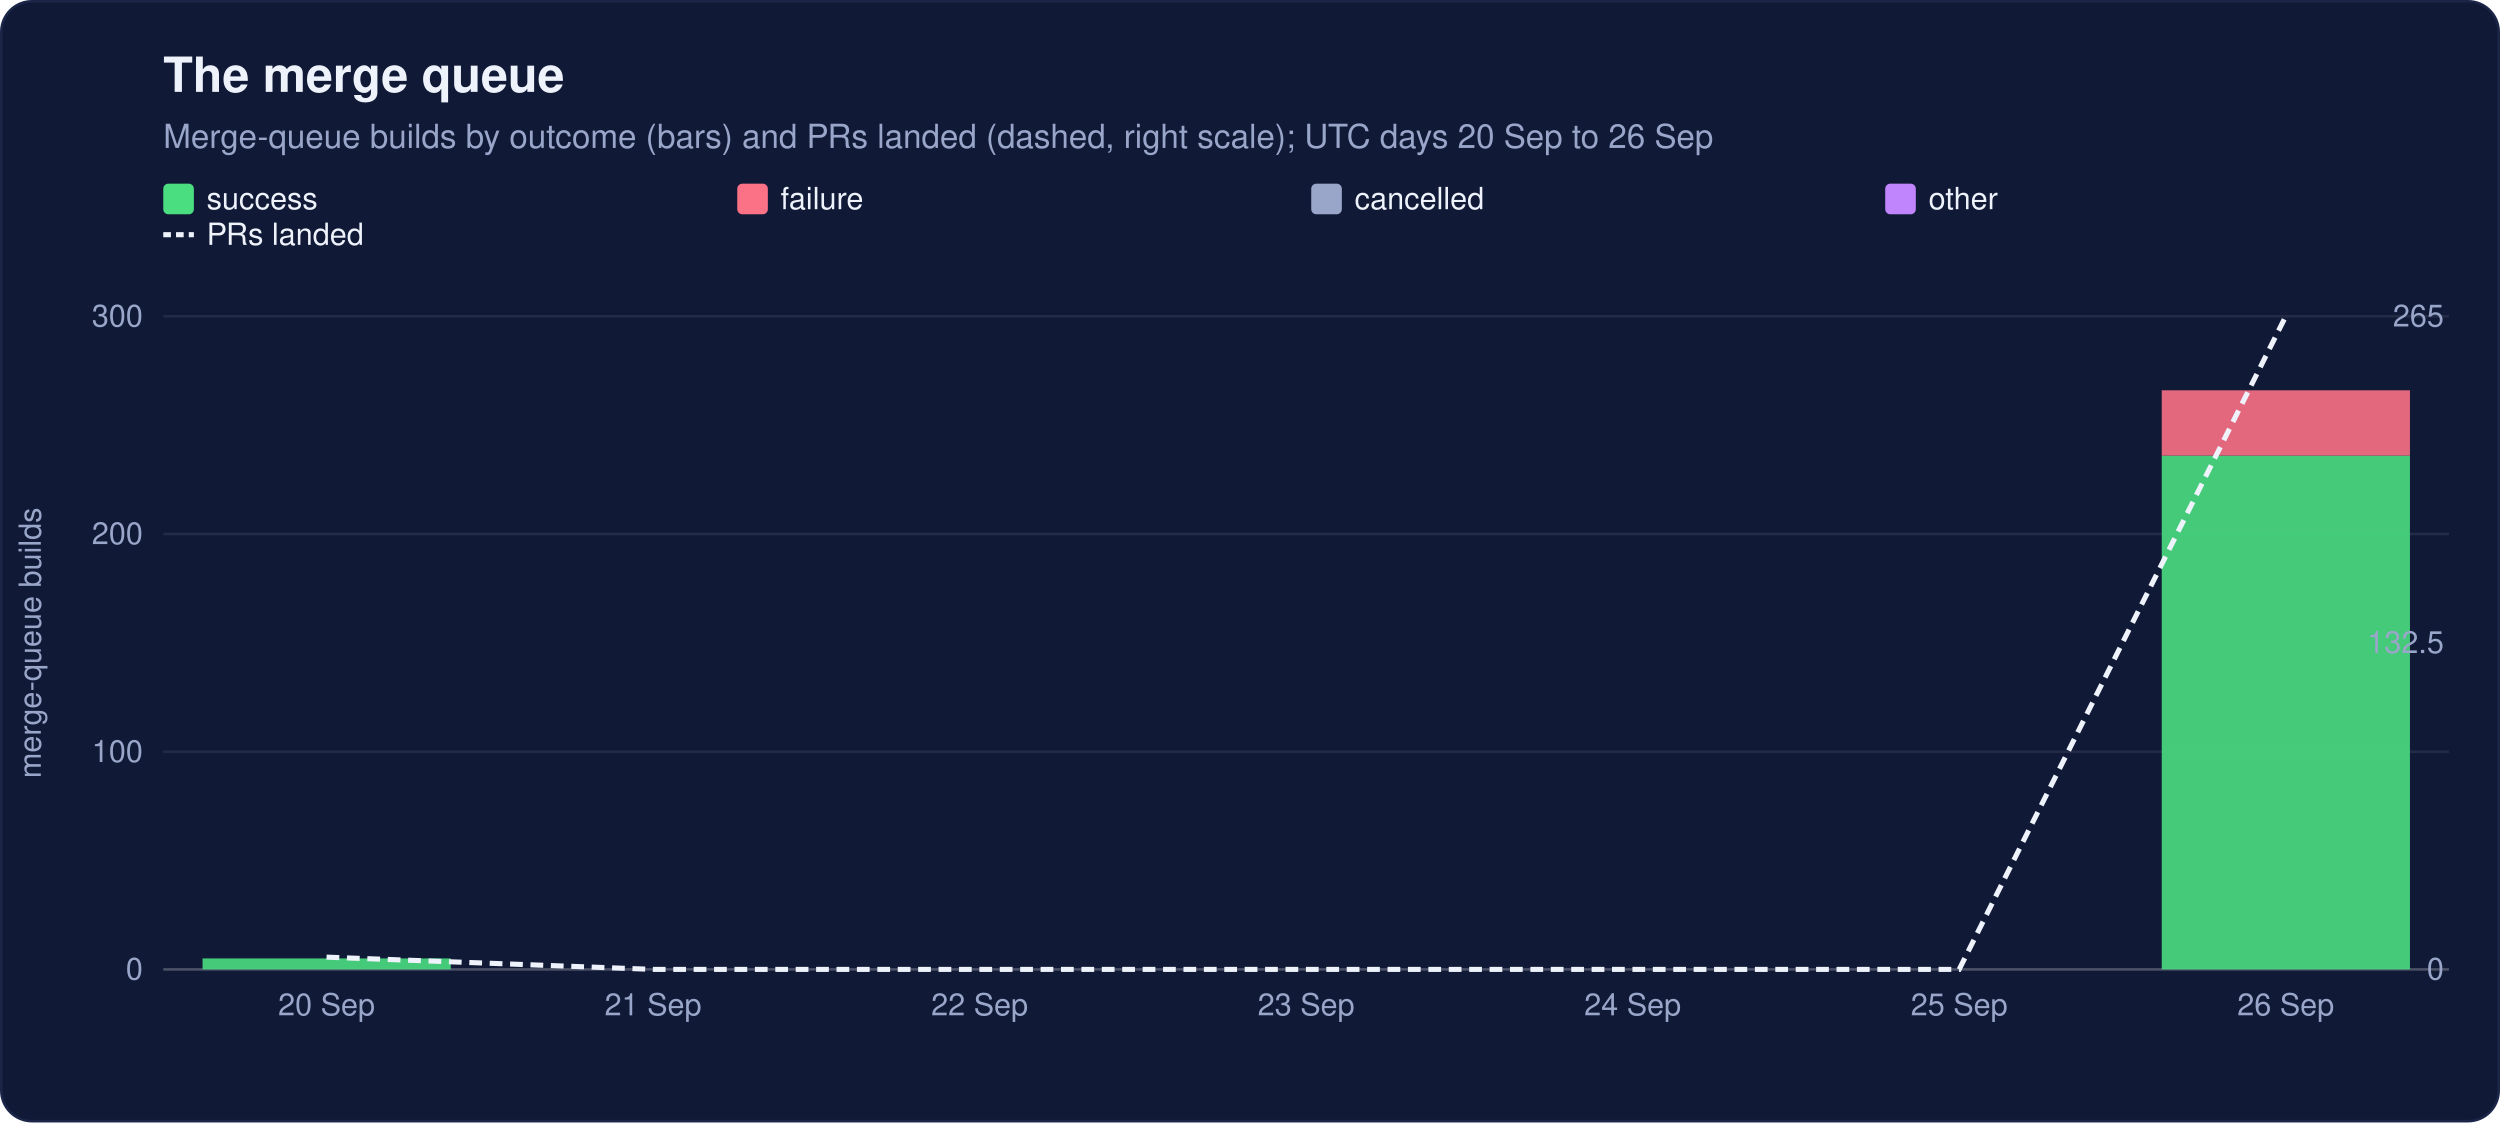
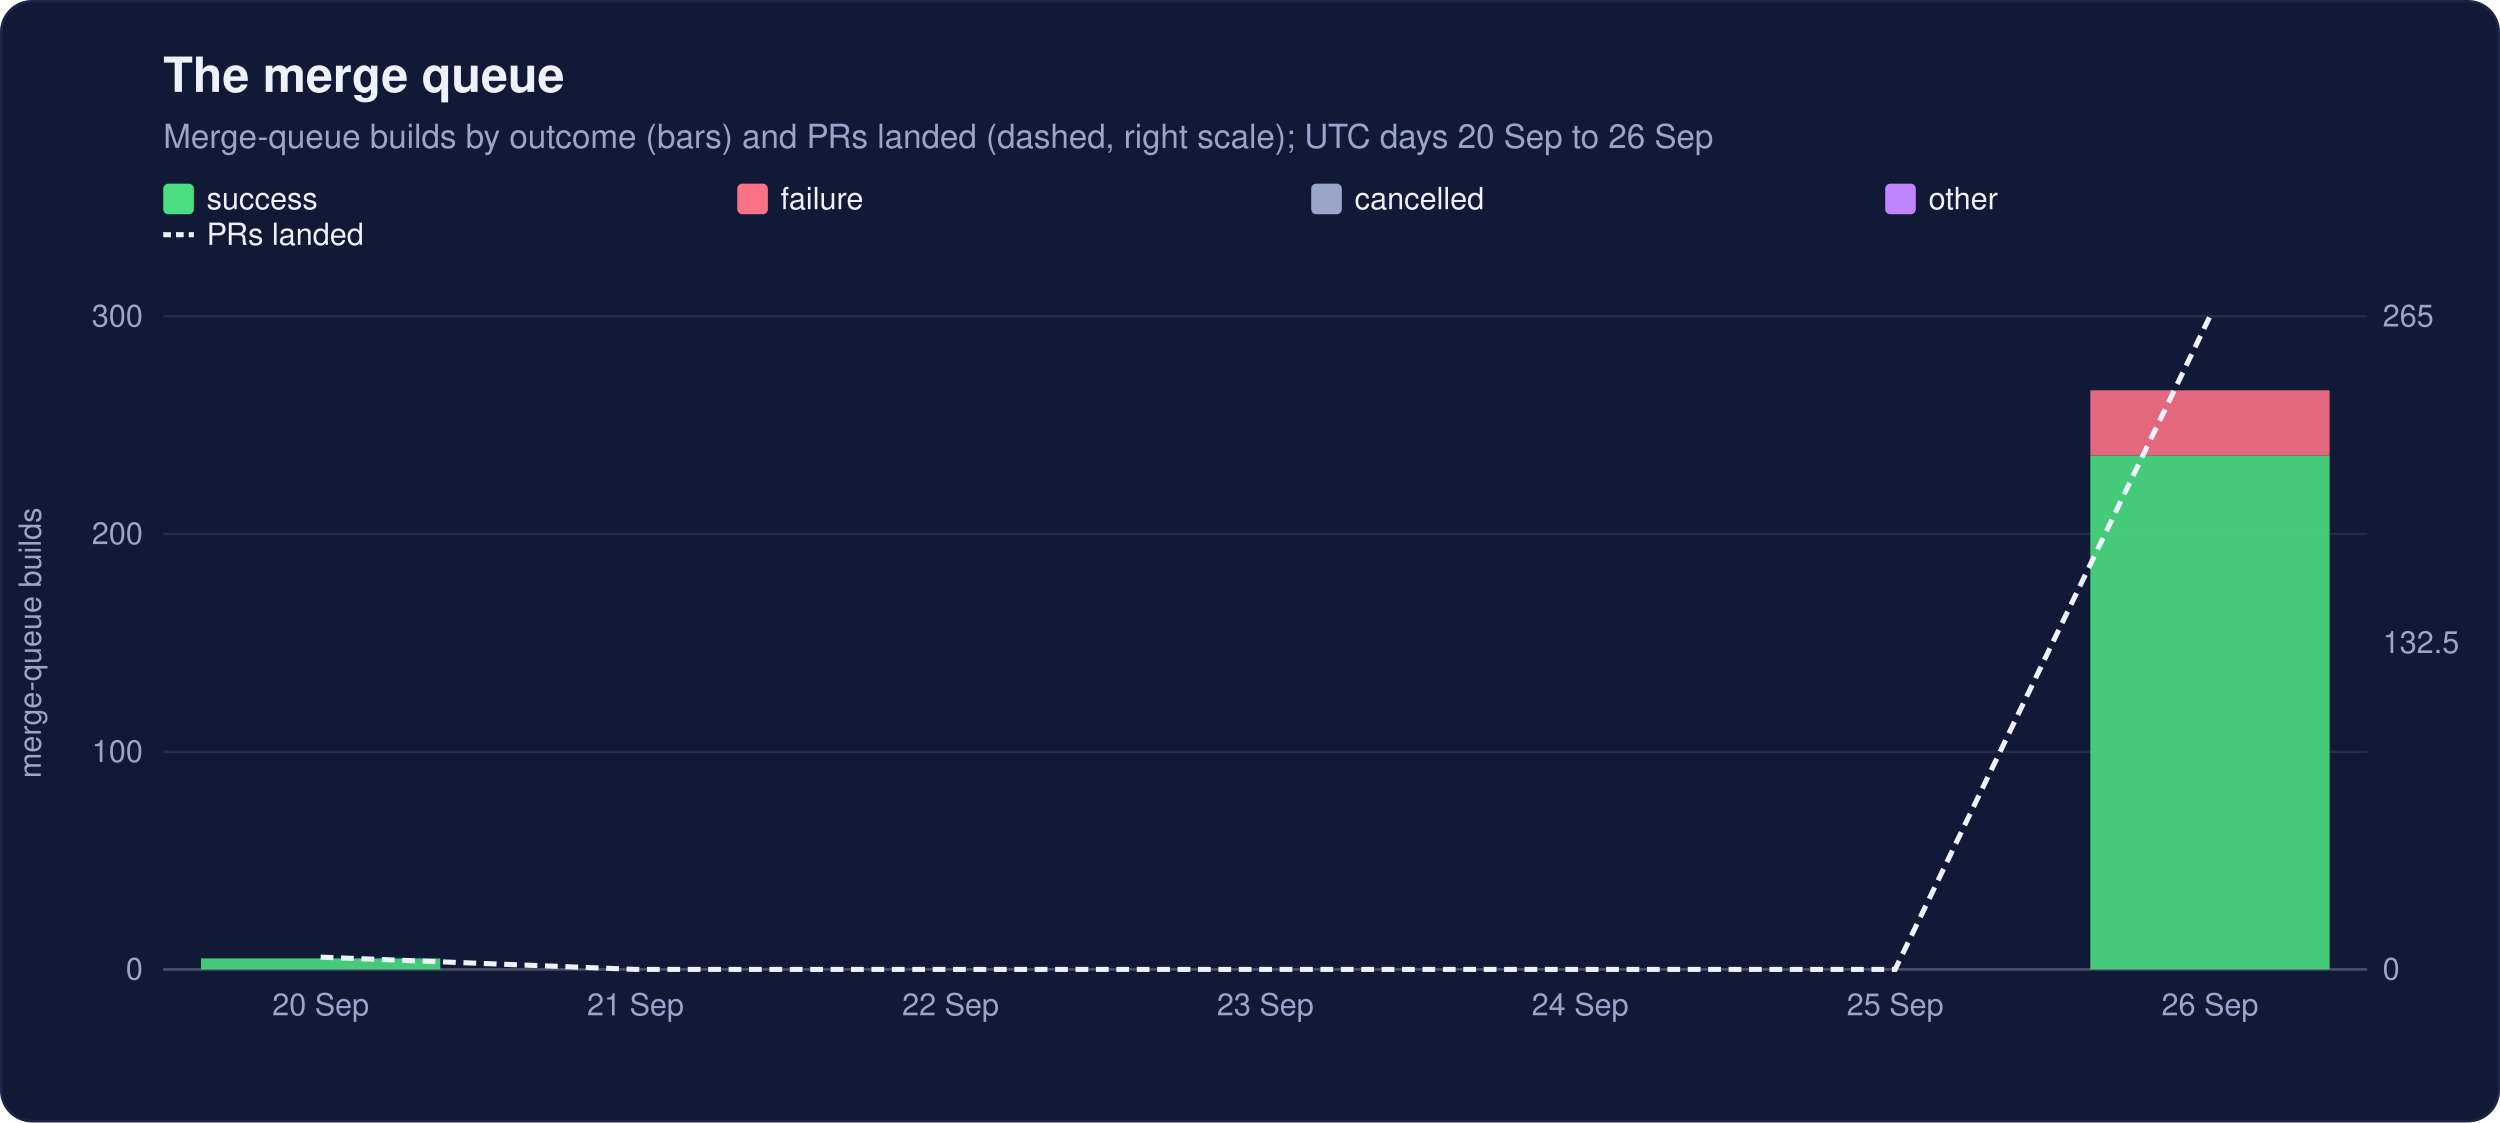
<svg xmlns="http://www.w3.org/2000/svg" viewBox="0 0 980 440" role="img">
  <style>text{font-family:'Helvetica Neue',Helvetica,Arial,'Liberation Sans',sans-serif;fill:#eef2fb}.title{font-size:19.0px;font-weight:600}.subtitle{font-size:13.0px;fill:#9aa6c9}.tick{font-size:12.0px;fill:#9aa6c9}.grid{stroke:rgba(255,255,255,0.08);stroke-width:1.0}.axis{stroke:rgba(255,255,255,0.18);stroke-width:1.0}.legend{font-size:12.0px;fill:#eef2fb}.note{font-size:11.0px;fill:#9aa6c9}</style>
  <rect x="0.5" y="0.5" width="979" height="439" rx="12.0" fill="#101936" stroke="#1b2547" stroke-width="1.0" />
  <text class="title" x="64" y="36">The merge queue</text>
  <text class="subtitle" x="64" y="58">Merge-queue builds by outcome (bars) and PRs landed (dashed, right scale); UTC days 20 Sep to 26 Sep</text>
-   <line class="grid" x1="64" x2="960" y1="380.0" y2="380.0" />
+   <line class="grid" x1="64" x2="928" y1="380.0" y2="380.0" />
  <text class="tick" x="56" y="384.0" text-anchor="end">0</text>
-   <line class="grid" x1="64" x2="960" y1="294.7" y2="294.7" />
+   <line class="grid" x1="64" x2="928" y1="294.7" y2="294.7" />
  <text class="tick" x="56" y="298.7" text-anchor="end">100</text>
-   <line class="grid" x1="64" x2="960" y1="209.3" y2="209.3" />
+   <line class="grid" x1="64" x2="928" y1="209.3" y2="209.3" />
  <text class="tick" x="56" y="213.3" text-anchor="end">200</text>
-   <line class="grid" x1="64" x2="960" y1="124.0" y2="124.0" />
+   <line class="grid" x1="64" x2="928" y1="124.0" y2="124.0" />
  <text class="tick" x="56" y="128.0" text-anchor="end">300</text>
  <text class="tick" transform="translate(16,252) rotate(-90)" text-anchor="middle">merge-queue builds</text>
-   <text class="tick" x="128.0" y="398" text-anchor="middle">20 Sep</text>
-   <text class="tick" x="256.0" y="398" text-anchor="middle">21 Sep</text>
-   <text class="tick" x="384.0" y="398" text-anchor="middle">22 Sep</text>
-   <text class="tick" x="512.0" y="398" text-anchor="middle">23 Sep</text>
-   <text class="tick" x="640.0" y="398" text-anchor="middle">24 Sep</text>
-   <text class="tick" x="768.0" y="398" text-anchor="middle">25 Sep</text>
-   <text class="tick" x="896.0" y="398" text-anchor="middle">26 Sep</text>
-   <line class="axis" x1="64" x2="960" y1="380" y2="380" />
-   <rect x="79.4" y="375.7" width="97.3" height="4.3" fill="#4ade80" fill-opacity="0.9" />
-   <rect x="847.4" y="178.6" width="97.3" height="201.4" fill="#4ade80" fill-opacity="0.9" />
-   <rect x="847.4" y="153.0" width="97.3" height="25.6" fill="#fb7185" fill-opacity="0.9" />
-   <polyline fill="none" stroke="#eef2fb" stroke-width="2.0" stroke-dasharray="5 3" points="128.0,375.2 256.0,380.0 384.0,380.0 512.0,380.0 640.0,380.0 768.0,380.0 896.0,124.0" />
-   <text class="tick" x="962" y="384.0" text-anchor="end" dx="-4">0</text>
-   <text class="tick" x="962" y="256.0" text-anchor="end" dx="-4">132.5</text>
-   <text class="tick" x="962" y="128.0" text-anchor="end" dx="-4">265</text>
+   <text class="tick" x="125.7" y="398" text-anchor="middle">20 Sep</text>
+   <text class="tick" x="249.1" y="398" text-anchor="middle">21 Sep</text>
+   <text class="tick" x="372.6" y="398" text-anchor="middle">22 Sep</text>
+   <text class="tick" x="496.0" y="398" text-anchor="middle">23 Sep</text>
+   <text class="tick" x="619.4" y="398" text-anchor="middle">24 Sep</text>
+   <text class="tick" x="742.9" y="398" text-anchor="middle">25 Sep</text>
+   <text class="tick" x="866.3" y="398" text-anchor="middle">26 Sep</text>
+   <line class="axis" x1="64" x2="928" y1="380" y2="380" />
+   <rect x="78.8" y="375.7" width="93.8" height="4.3" fill="#4ade80" fill-opacity="0.9" />
+   <rect x="819.4" y="178.6" width="93.8" height="201.4" fill="#4ade80" fill-opacity="0.9" />
+   <rect x="819.4" y="153.0" width="93.8" height="25.6" fill="#fb7185" fill-opacity="0.9" />
+   <polyline fill="none" stroke="#eef2fb" stroke-width="2.0" stroke-dasharray="5 3" points="125.7,375.2 249.1,380.0 372.6,380.0 496.0,380.0 619.4,380.0 742.9,380.0 866.3,124.0" />
+   <text class="tick" x="934" y="384.0" text-anchor="start">0</text>
+   <text class="tick" x="934" y="256.0" text-anchor="start">132.5</text>
+   <text class="tick" x="934" y="128.0" text-anchor="start">265</text>
  <rect x="64" y="72" width="12" height="12" rx="2" fill="#4ade80" />
  <text class="legend" x="81" y="82">success</text>
  <rect x="289" y="72" width="12" height="12" rx="2" fill="#fb7185" />
  <text class="legend" x="306" y="82">failure</text>
  <rect x="514" y="72" width="12" height="12" rx="2" fill="#9aa6c9" />
  <text class="legend" x="531" y="82">cancelled</text>
  <rect x="739" y="72" width="12" height="12" rx="2" fill="#c084fc" />
  <text class="legend" x="756" y="82">other</text>
  <line x1="64" x2="76" y1="92" y2="92" stroke="#eef2fb" stroke-width="2" stroke-dasharray="3 2" />
  <text class="legend" x="81" y="96">PRs landed</text>
</svg>
